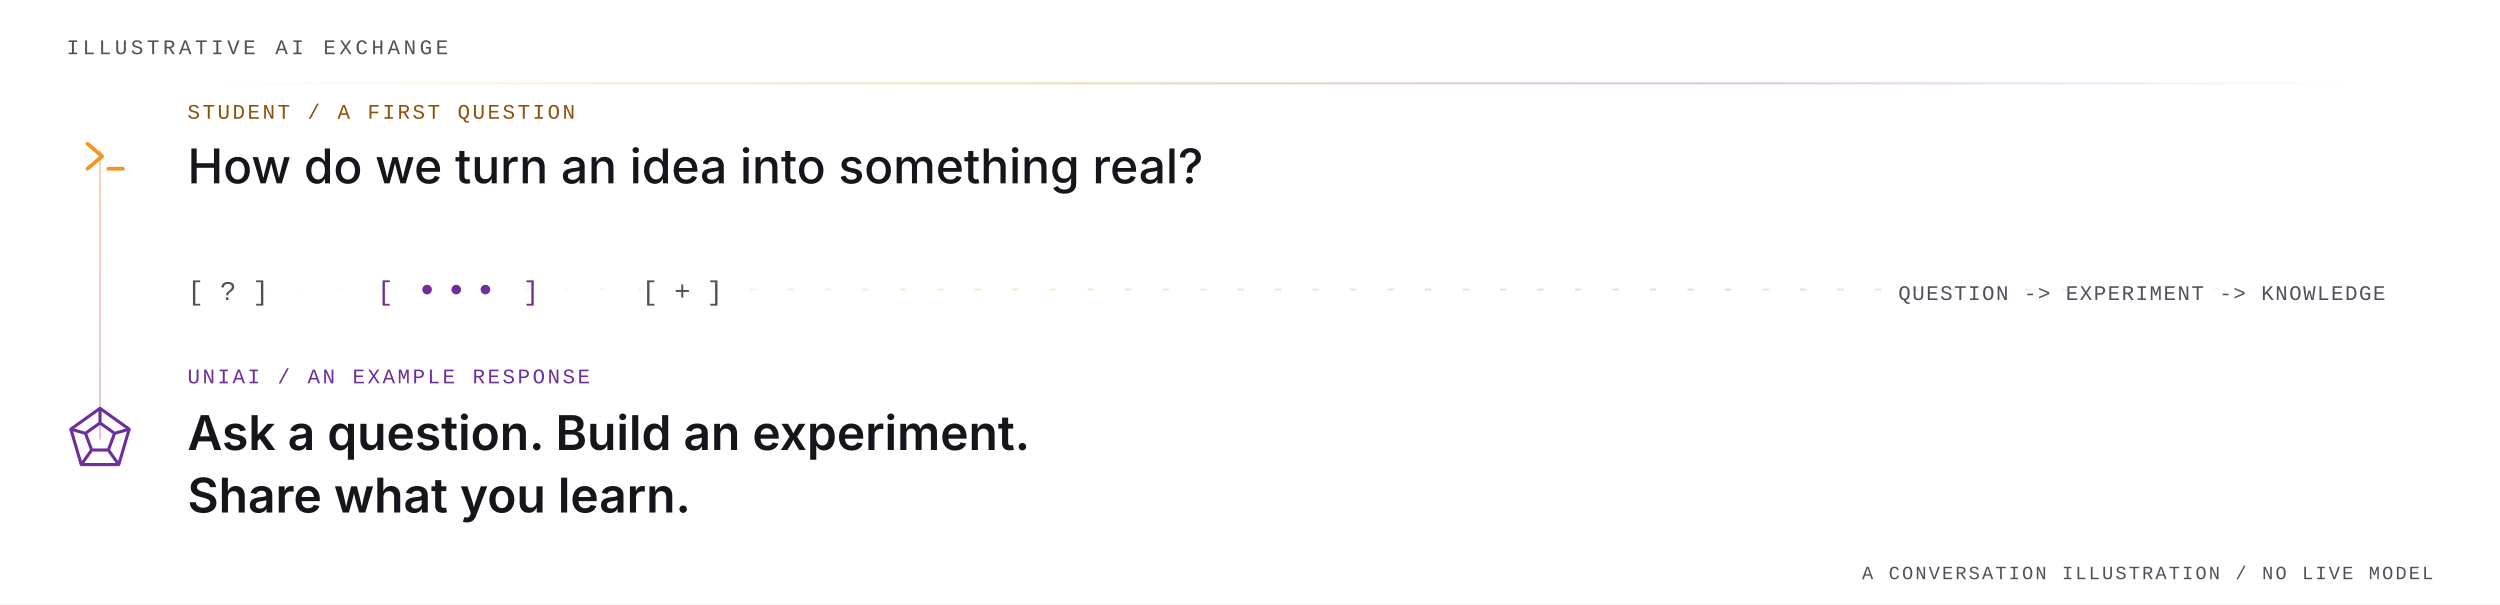
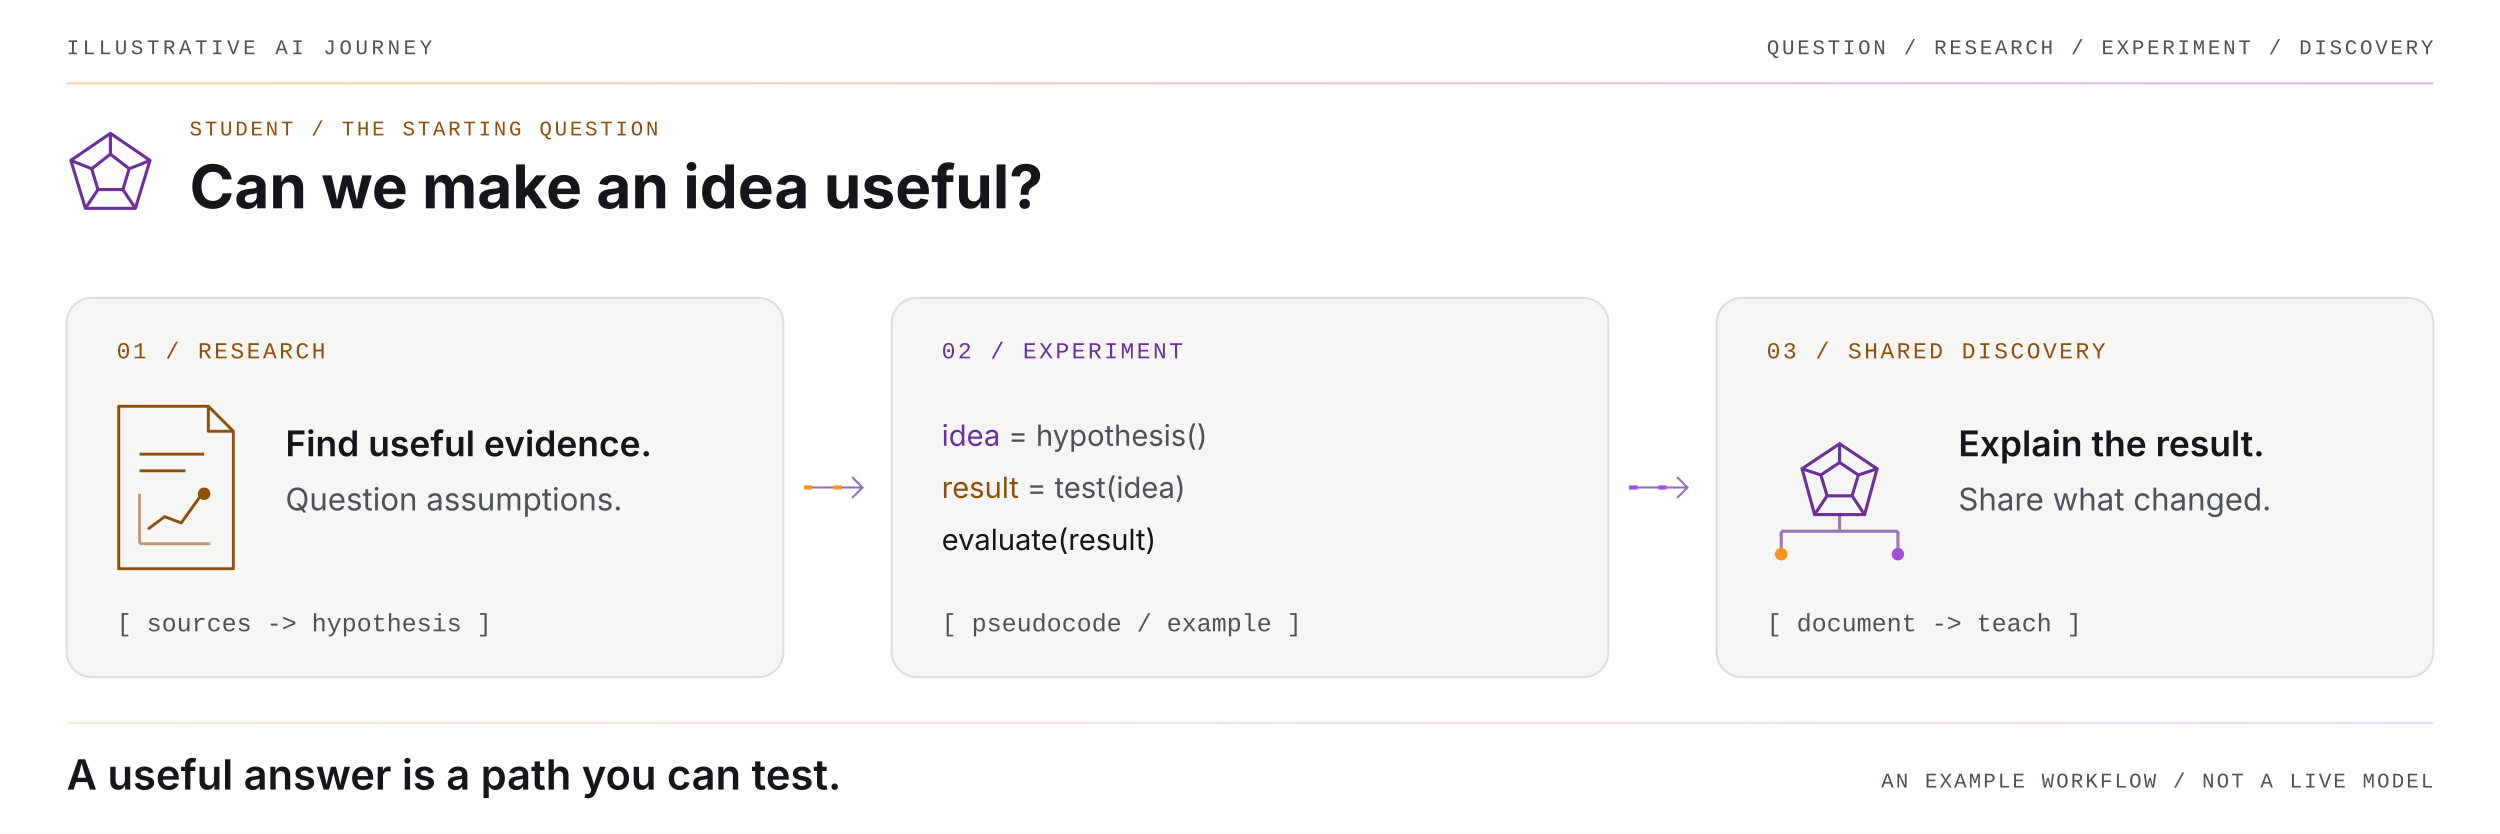
- <svg xmlns="http://www.w3.org/2000/svg" width="1200" height="290" viewBox="0 0 1200 290" fill="none" role="img" aria-labelledby="title description">
+ <svg xmlns="http://www.w3.org/2000/svg" width="1200" height="400" viewBox="0 0 1200 400" fill="none" role="img" aria-labelledby="title description">
  <defs>
-     <linearGradient id="thread" x1="48" y1="45" x2="48" y2="245" gradientUnits="userSpaceOnUse">
+     <linearGradient id="signal" x1="32" y1="0" x2="1168" y2="0" gradientUnits="userSpaceOnUse">
      <stop stop-color="#F7941D" />
      <stop offset="1" stop-color="#A04EDB" />
    </linearGradient>
-     <linearGradient id="signal" x1="90" y1="0" x2="1128" y2="0" gradientUnits="userSpaceOnUse">
-       <stop stop-color="#F7941D" stop-opacity="0" />
-       <stop offset=".4" stop-color="#F7941D" />
-       <stop offset=".7" stop-color="#A04EDB" />
-       <stop offset="1" stop-color="#A04EDB" stop-opacity="0" />
-     </linearGradient>
-     <clipPath id="prompt-clip">
-       <rect class="prompt-mask" x="90" y="57" width="1060" height="41" />
+     <clipPath id="question-clip">
+       <rect class="question-mask" x="91" y="70" width="1000" height="40" />
    </clipPath>
-     <clipPath id="reply-clip">
-       <rect class="reply-mask" x="90" y="187" width="1060" height="69" />
+     <clipPath id="code-clip">
+       <rect class="code-mask" x="450" y="195" width="305" height="85" />
    </clipPath>
  </defs>
  <style>
- text{font-family:system-ui,-apple-system,BlinkMacSystemFont,'Segoe UI',sans-serif}
- .mono{font-family:ui-monospace,SFMono-Regular,Consolas,'Liberation Mono',monospace}
- .prompt-mask{transform-origin:90px 0;animation:prompt-type 16s steps(42,end) infinite}
- .reply-mask{transform-origin:90px 0;animation:reply-type 16s steps(64,end) infinite}
- .content{animation:cycle 16s ease-in-out infinite}
- .dot{animation:think 2.4s ease-in-out infinite}
- .d2{animation-delay:.3s}.d3{animation-delay:.6s}
- .signal{stroke-dasharray:3 15;animation:signal 8s linear infinite}
- .avatar{transform-origin:48px 211px;animation:avatar 16s ease-in-out infinite}
- @keyframes prompt-type{0%{transform:scaleX(0)}10%,100%{transform:scaleX(1)}}
- @keyframes reply-type{0%,20%{transform:scaleX(0)}39%,100%{transform:scaleX(1)}}
- @keyframes cycle{0%,97%,100%{opacity:0}3%,94%{opacity:1}}
- @keyframes think{0%,100%{opacity:.25;transform:translateY(0)}50%{opacity:.9;transform:translateY(-2px)}}
- @keyframes signal{to{stroke-dashoffset:-144}}
- @keyframes avatar{0%,20%,100%{opacity:.65}35%,90%{opacity:1}}
- @media(prefers-reduced-motion:reduce){.prompt-mask,.reply-mask,.content,.dot,.signal,.avatar{animation:none;transform:none;opacity:1}}
+ text{font-family:system-ui,-apple-system,BlinkMacSystemFont,'Segoe UI',sans-serif}.mono{font-family:ui-monospace,SFMono-Regular,Consolas,'Liberation Mono',monospace}
+ .question-mask{animation:question 18s steps(30,end) infinite;transform-origin:91px 0}.research{animation:research 18s ease-in-out infinite}.experiment{animation:experiment 18s ease-in-out infinite}.discovery{animation:discovery 18s ease-in-out infinite}
+ .code-mask{animation:code 18s steps(30,end) infinite;transform-origin:450px 0}.plot{stroke-dasharray:90;animation:plot 18s ease-in-out infinite}.packet{stroke-dasharray:4 10;animation:packet 4s linear infinite}.insight{animation:insight 18s ease-in-out infinite;transform-origin:883px 236px}
+ @keyframes question{0%{transform:scaleX(0)}8%,96%{transform:scaleX(1)}100%{transform:scaleX(0)}}
+ @keyframes research{0%,6%,100%{opacity:.3}12%,96%{opacity:1}}
+ @keyframes experiment{0%,15%,100%{opacity:.3}23%,96%{opacity:1}}
+ @keyframes discovery{0%,27%,100%{opacity:.3}35%,96%{opacity:1}}
+ @keyframes code{0%,17%{transform:scaleX(0)}30%,96%{transform:scaleX(1)}100%{transform:scaleX(0)}}
+ @keyframes plot{0%,8%,100%{stroke-dashoffset:90}17%,96%{stroke-dashoffset:0}}
+ @keyframes packet{to{stroke-dashoffset:-56}}
+ @keyframes insight{0%,28%,100%{transform:scale(.9);opacity:.4}37%,96%{transform:scale(1);opacity:1}}
+ @media(prefers-reduced-motion:reduce){.question-mask,.research,.experiment,.discovery,.code-mask,.plot,.packet,.insight{animation:none;transform:none;opacity:1;stroke-dashoffset:0}}
</style>
-   <rect width="1200" height="290" fill="#FFFFFF" />
-   <text class="mono" x="32" y="26" fill="#4D515C" font-size="10" letter-spacing="1.7">ILLUSTRATIVE AI EXCHANGE</text>
-   <path d="M32 40H1168" stroke="url(#signal)" stroke-width="1" opacity=".35" />
-   <path d="M48 72V211" stroke="url(#thread)" stroke-width="1" opacity=".35" />
-   <path d="M42 69l7 6-7 6M52 81h7" stroke="#F7941D" stroke-width="1.8" stroke-linecap="round" stroke-linejoin="round" />
-   <text class="mono" x="90" y="57" fill="#8F4F09" font-size="10" letter-spacing="1.2">STUDENT / A FIRST QUESTION</text>
-   <g class="content">
-     <g clip-path="url(#prompt-clip)">
-       <text x="90" y="88" fill="#15161B" font-size="23" font-weight="500">How do we turn an idea into something real?</text>
+   <rect width="1200" height="400" fill="#FFFFFF" />
+   <text class="mono" x="32" y="26" font-size="10" letter-spacing="1.7" fill="#4D515C">ILLUSTRATIVE AI JOURNEY</text>
+   <text class="mono" x="1168" y="26" font-size="10" letter-spacing="1.3" fill="#4D515C" text-anchor="end">QUESTION / RESEARCH / EXPERIMENT / DISCOVERY</text>
+   <path d="M32 40H1168" stroke="url(#signal)" opacity=".4" />
+   <g stroke="#6C2F9B" stroke-width="1.5" stroke-linejoin="round">
+     <path d="M53 64l19 13-7 23H41l-7-23z" />
+     <path d="M53 74l9 7-3 10H47l-3-10zM53 64v10M72 77l-10 4M65 100l-6-9M41 100l6-9M34 77l10 4" />
+   </g>
+   <text class="mono" x="91" y="65" font-size="10" fill="#8F4F09" letter-spacing="1.3">STUDENT / THE STARTING QUESTION</text>
+   <g clip-path="url(#question-clip)">
+     <text x="91" y="100" font-size="29" font-weight="650" fill="#15161B">Can we make an idea useful?</text>
+   </g>
+   <g class="research">
+     <rect x="32" y="143" width="344" height="182" rx="12" fill="#F6F6F4" stroke="#DEDDE5" />
+     <text class="mono" x="56" y="172" font-size="11" fill="#8F4F09" letter-spacing="1.2">01 / RESEARCH</text>
+     <g stroke="#8F4F09" stroke-width="1.4" stroke-linejoin="round">
+       <path d="M57 195h43l12 12v66H57zM100 195v12h12M67 218h31M67 226h22" />
+       <path d="M67 261v-24M67 261h34" opacity=".55" />
+       <path class="plot" d="M71 254l8-6 8 3 10-14" fill="none" />
+       <circle cx="98" cy="237" r="2.3" fill="#8F4F09" />
    </g>
+     <text x="137" y="219" font-size="17" font-weight="600" fill="#15161B">Find useful evidence.</text>
+     <text x="137" y="245" font-size="15" fill="#4D515C">Question assumptions.</text>
+     <text class="mono" x="56" y="303" font-size="12" fill="#4D515C">[ sources -&gt; hypothesis ]</text>
  </g>
-   <g aria-hidden="true">
-     <path class="signal" d="M90 139H1145" stroke="url(#signal)" stroke-width="1" opacity=".24" />
-     <text class="mono" x="90" y="144" fill="#4D515C" font-size="13">[ ? ]</text>
-     <text class="mono" x="181" y="144" fill="#6C2F9B" font-size="13">[</text>
-     <circle class="dot" cx="205" cy="139" r="2.3" fill="#6C2F9B" />
-     <circle class="dot d2" cx="219" cy="139" r="2.3" fill="#6C2F9B" />
-     <circle class="dot d3" cx="233" cy="139" r="2.3" fill="#6C2F9B" />
-     <text class="mono" x="251" y="144" fill="#6C2F9B" font-size="13">]</text>
-     <text class="mono" x="308" y="144" fill="#4D515C" font-size="13">[ + ]</text>
-     <text class="mono" x="1145" y="144" fill="#4D515C" font-size="10" text-anchor="end" letter-spacing=".7">QUESTION -&gt; EXPERIMENT -&gt; KNOWLEDGE</text>
+   <path d="M386 234h28m-5-5 5 5-5 5" stroke="#6C2F9B" opacity=".7" />
+   <path class="packet" d="M386 234h28" stroke="#F7941D" stroke-width="2" />
+   <g class="experiment">
+     <rect x="428" y="143" width="344" height="182" rx="12" fill="#F6F6F4" stroke="#DEDDE5" />
+     <text class="mono" x="452" y="172" font-size="11" fill="#6C2F9B" letter-spacing="1.2">02 / EXPERIMENT</text>
+     <g class="mono" font-size="14" clip-path="url(#code-clip)">
+       <text x="452" y="214" fill="#4D515C">
+         <tspan fill="#6C2F9B">idea</tspan> = hypothesis()</text>
+       <text x="452" y="239" fill="#4D515C">
+         <tspan fill="#8F4F09">result</tspan> = test(idea)</text>
+       <text x="452" y="264" fill="#15161B">evaluate(result)</text>
+     </g>
+     <text class="mono" x="452" y="303" font-size="12" fill="#4D515C">[ pseudocode / example ]</text>
  </g>
-   <g class="avatar" stroke="#6C2F9B" stroke-width="1.5" stroke-linejoin="round">
-     <path d="M48 196l14 10-5 17H39l-5-17z" />
-     <path d="M48 203l7 5-3 8h-8l-3-8zM48 196v7M62 206l-7 2M57 223l-5-7M39 223l5-7M34 206l7 2" />
+   <path d="M782 234h28m-5-5 5 5-5 5" stroke="#6C2F9B" opacity=".7" />
+   <path class="packet" d="M782 234h28" stroke="#A04EDB" stroke-width="2" />
+   <g class="discovery">
+     <rect x="824" y="143" width="344" height="182" rx="12" fill="#F6F6F4" stroke="#DEDDE5" />
+     <text class="mono" x="848" y="172" font-size="11" fill="#8F4F09" letter-spacing="1.2">03 / SHARED DISCOVERY</text>
+     <g class="insight" stroke="#6C2F9B" stroke-width="1.5">
+       <path d="M883 213l18 12-6 22h-24l-6-22zM883 222l9 6-3 10h-12l-3-10zM883 213v9M901 225l-9 3M895 247l-6-9M871 247l6-9M865 225l9 3" />
+       <path d="M855 255h56M883 247v8M855 255v8M911 255v8" opacity=".65" />
+       <circle cx="855" cy="266" r="3" fill="#F7941D" stroke="none" />
+       <circle cx="911" cy="266" r="3" fill="#A04EDB" stroke="none" />
+     </g>
+     <text x="940" y="219" font-size="17" font-weight="600" fill="#15161B">Explain the result.</text>
+     <text x="940" y="245" font-size="15" fill="#4D515C">Share what changed.</text>
+     <text class="mono" x="848" y="303" font-size="12" fill="#4D515C">[ document -&gt; teach ]</text>
  </g>
-   <text class="mono" x="90" y="184" fill="#6C2F9B" font-size="10" letter-spacing="1.2">UNIAI / AN EXAMPLE RESPONSE</text>
-   <g class="content">
-     <g clip-path="url(#reply-clip)">
-       <text x="90" y="216" fill="#15161B" font-size="23" font-weight="600">Ask a question. Build an experiment.</text>
-       <text x="90" y="246" fill="#15161B" font-size="23" font-weight="600">Share what you learn.</text>
-     </g>
-   </g>
-   <text class="mono" x="1168" y="278" text-anchor="end" fill="#4D515C" font-size="9" letter-spacing="1">A CONVERSATION ILLUSTRATION / NO LIVE MODEL</text>
+   <path d="M32 347H1168" stroke="url(#signal)" opacity=".2" />
+   <text x="32" y="379" font-size="20" font-weight="600" fill="#15161B">A useful answer is a path you can test.</text>
+   <text class="mono" x="1168" y="378" font-size="10" letter-spacing="1" fill="#4D515C" text-anchor="end">AN EXAMPLE WORKFLOW / NOT A LIVE MODEL</text>
</svg>
